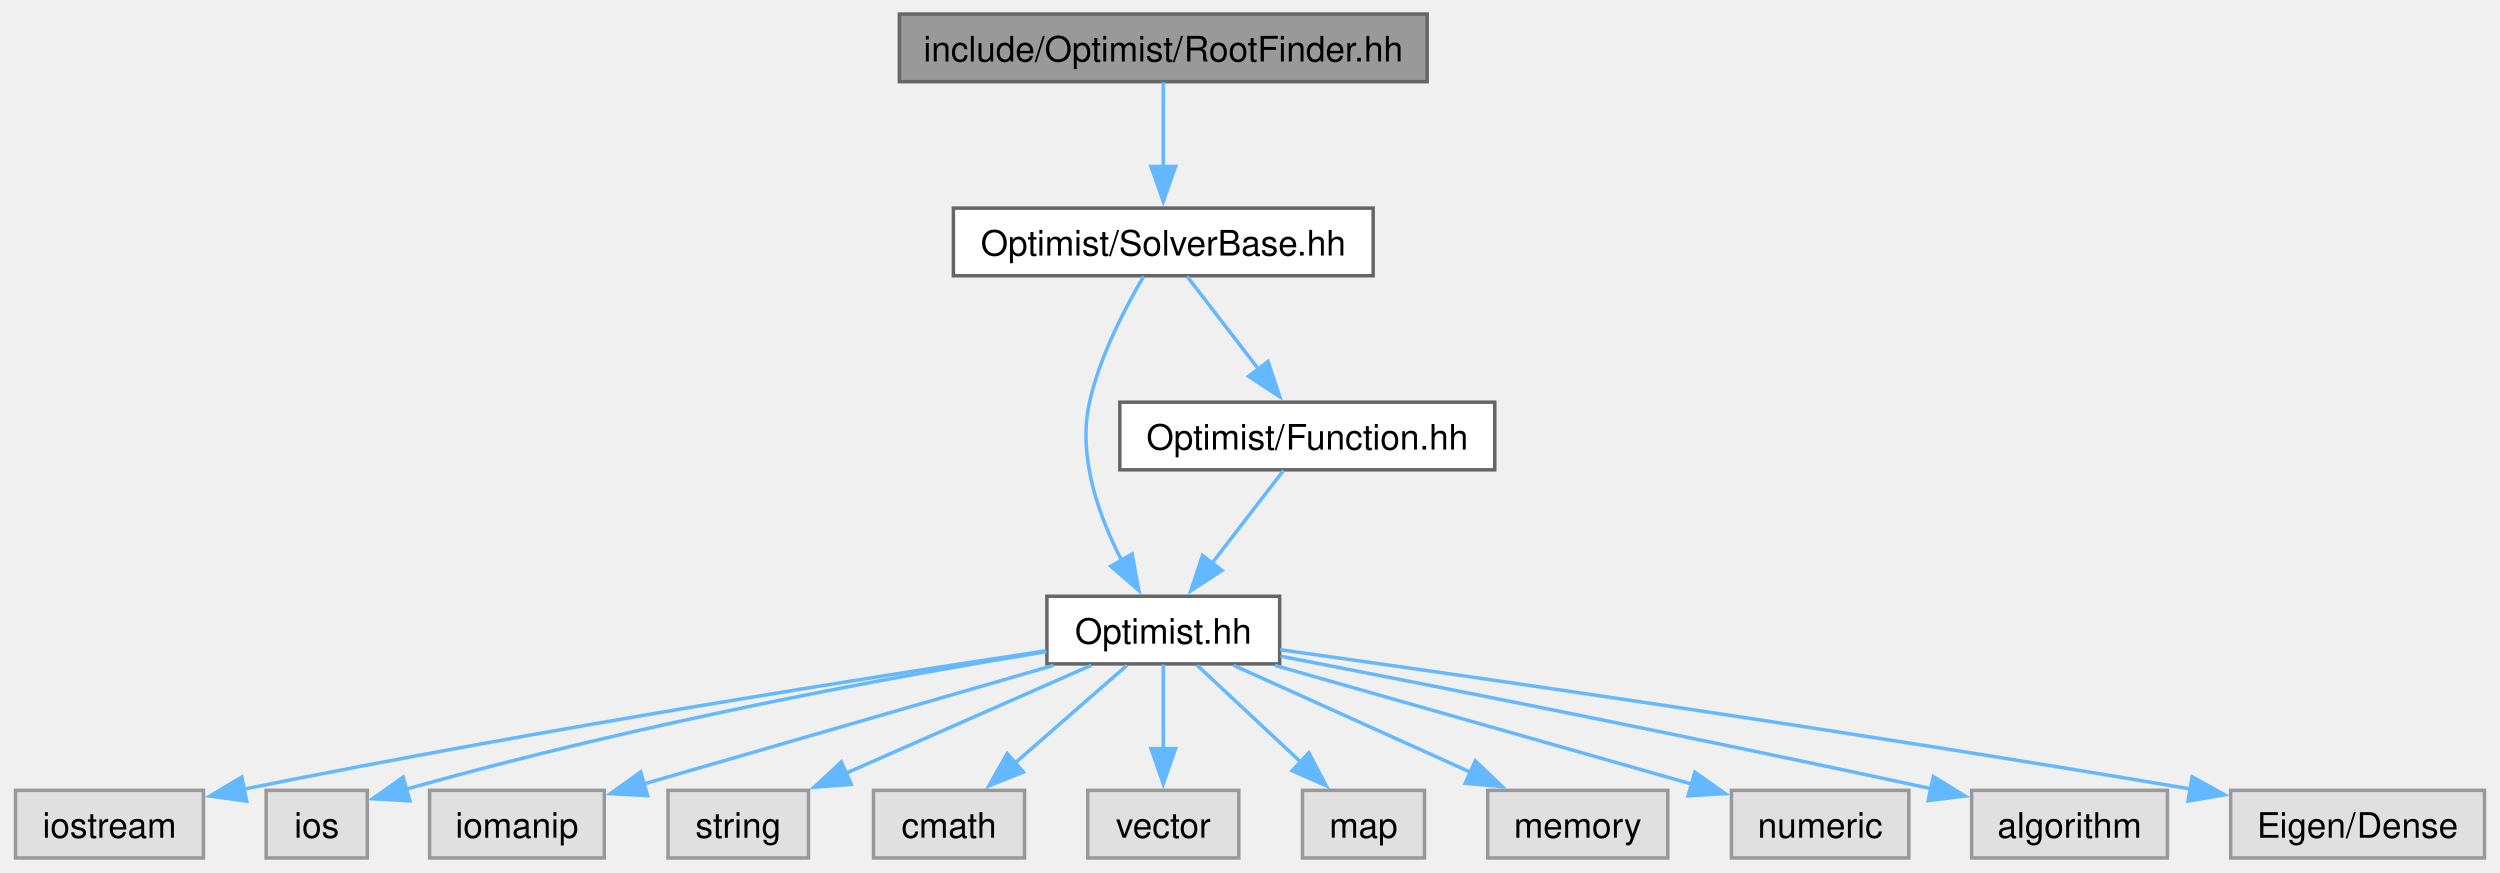
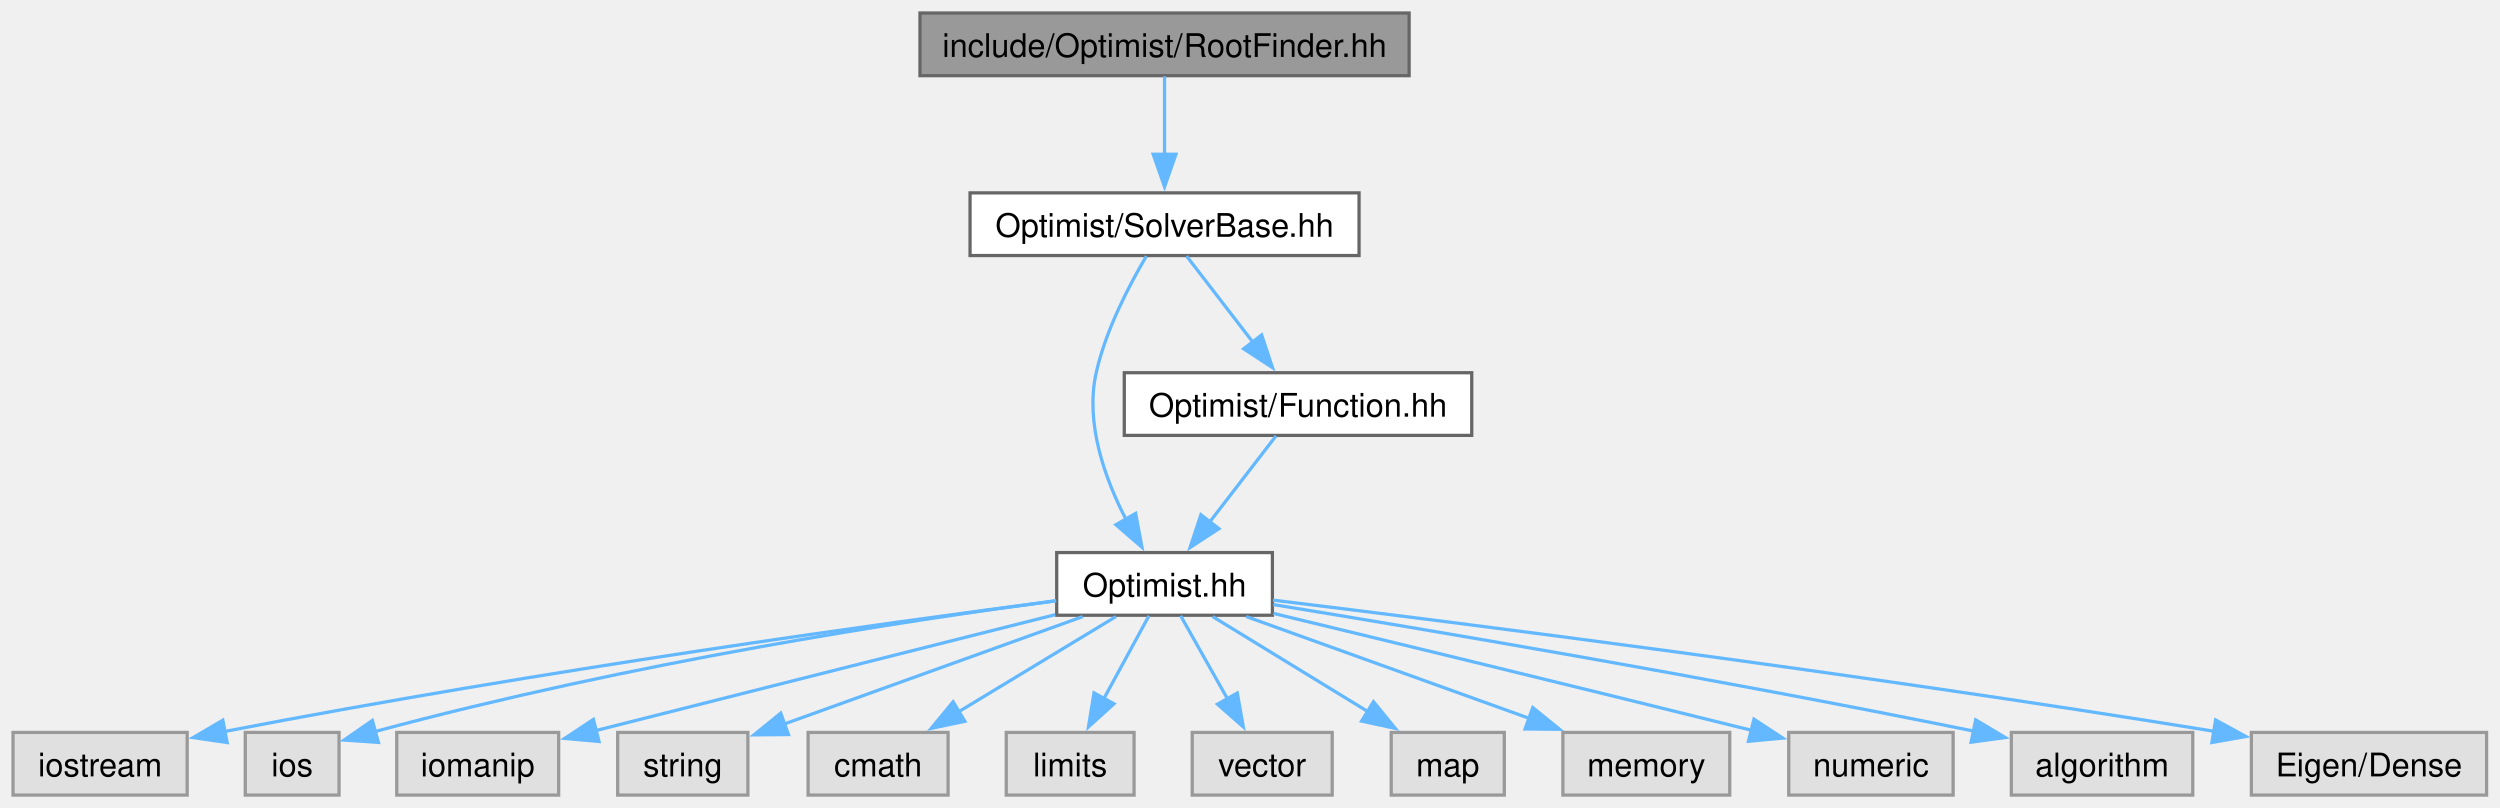
- <svg xmlns="http://www.w3.org/2000/svg" xmlns:xlink="http://www.w3.org/1999/xlink" width="711pt" height="248pt" viewBox="0.00 0.00 710.88 248.25">
+ <svg xmlns="http://www.w3.org/2000/svg" xmlns:xlink="http://www.w3.org/1999/xlink" width="768pt" height="248pt" viewBox="0.00 0.00 768.00 248.00">
  <g id="graph0" class="graph" transform="scale(1 1) rotate(0) translate(4 244.25)">
    <g id="Node000001" class="node">
      <g id="a_Node000001">
        <a xlink:title=" ">
-           <polygon fill="#999999" stroke="#666666" points="401.88,-240.25 251.62,-240.25 251.62,-221 401.88,-221 401.88,-240.25" />
-           <text text-anchor="middle" x="326.75" y="-226.75" font-family="Helvetica,sans-Serif" font-size="10.00">include/Optimist/RootFinder.hh</text>
+           <polygon fill="#999999" stroke="#666666" points="428.88,-240.25 278.62,-240.25 278.62,-221 428.88,-221 428.88,-240.25" />
+           <text xml:space="preserve" text-anchor="middle" x="353.75" y="-226.75" font-family="Helvetica,sans-Serif" font-size="10.00">include/Optimist/RootFinder.hh</text>
        </a>
      </g>
    </g>
    <g id="Node000002" class="node">
      <g id="a_Node000002">
        <a xlink:href="_solver_base_8hh.html" target="_top" xlink:title=" ">
-           <polygon fill="white" stroke="#666666" points="386.5,-185 267,-185 267,-165.75 386.5,-165.75 386.5,-185" />
-           <text text-anchor="middle" x="326.75" y="-171.5" font-family="Helvetica,sans-Serif" font-size="10.00">Optimist/SolverBase.hh</text>
+           <polygon fill="white" stroke="#666666" points="413.5,-185 294,-185 294,-165.75 413.5,-165.75 413.5,-185" />
+           <text xml:space="preserve" text-anchor="middle" x="353.75" y="-171.5" font-family="Helvetica,sans-Serif" font-size="10.00">Optimist/SolverBase.hh</text>
        </a>
      </g>
    </g>
    <g id="edge1_Node000001_Node000002" class="edge">
      <g id="a_edge1_Node000001_Node000002">
        <a xlink:title=" ">
-           <path fill="none" stroke="#63b8ff" d="M326.75,-220.83C326.75,-214.32 326.75,-205.17 326.75,-196.87" />
-           <polygon fill="#63b8ff" stroke="#63b8ff" points="330.25,-196.87 326.75,-186.87 323.25,-196.87 330.25,-196.87" />
+           <path fill="none" stroke="#63b8ff" d="M353.75,-220.83C353.75,-214.32 353.75,-205.17 353.75,-196.87" />
+           <polygon fill="#63b8ff" stroke="#63b8ff" points="357.25,-196.87 353.75,-186.87 350.25,-196.87 357.25,-196.87" />
        </a>
      </g>
    </g>
    <g id="Node000003" class="node">
      <g id="a_Node000003">
        <a xlink:href="_optimist_8hh.html" target="_top" xlink:title=" ">
-           <polygon fill="white" stroke="#666666" points="359.88,-74.5 293.62,-74.5 293.62,-55.25 359.88,-55.25 359.88,-74.5" />
-           <text text-anchor="middle" x="326.75" y="-61" font-family="Helvetica,sans-Serif" font-size="10.00">Optimist.hh</text>
+           <polygon fill="white" stroke="#666666" points="386.88,-74.5 320.62,-74.5 320.62,-55.25 386.88,-55.25 386.88,-74.5" />
+           <text xml:space="preserve" text-anchor="middle" x="353.75" y="-61" font-family="Helvetica,sans-Serif" font-size="10.00">Optimist.hh</text>
        </a>
      </g>
    </g>
    <g id="edge2_Node000002_Node000003" class="edge">
      <g id="a_edge2_Node000002_Node000003">
        <a xlink:title=" ">
-           <path fill="none" stroke="#63b8ff" d="M321.17,-165.57C316.01,-156.86 308.7,-142.95 305.75,-129.75 302.28,-114.24 308.44,-97.17 314.97,-84.57" />
-           <polygon fill="#63b8ff" stroke="#63b8ff" points="317.87,-86.54 319.81,-76.13 311.8,-83.06 317.87,-86.54" />
+           <path fill="none" stroke="#63b8ff" d="M348.17,-165.57C343.01,-156.86 335.7,-142.95 332.75,-129.75 329.28,-114.24 335.44,-97.17 341.97,-84.57" />
+           <polygon fill="#63b8ff" stroke="#63b8ff" points="344.87,-86.54 346.81,-76.13 338.8,-83.06 344.87,-86.54" />
+         </a>
+       </g>
+     </g>
+     <g id="Node000016" class="node">
+       <g id="a_Node000016">
+         <a xlink:href="_function_8hh.html" target="_top" xlink:title=" ">
+           <polygon fill="white" stroke="#666666" points="448.12,-129.75 341.38,-129.75 341.38,-110.5 448.12,-110.5 448.12,-129.75" />
+           <text xml:space="preserve" text-anchor="middle" x="394.75" y="-116.25" font-family="Helvetica,sans-Serif" font-size="10.00">Optimist/Function.hh</text>
+         </a>
+       </g>
+     </g>
+     <g id="edge15_Node000002_Node000016" class="edge">
+       <g id="a_edge15_Node000002_Node000016">
+         <a xlink:title=" ">
+           <path fill="none" stroke="#63b8ff" d="M360.52,-165.58C366.07,-158.38 374.09,-147.96 380.98,-139.01" />
+           <polygon fill="#63b8ff" stroke="#63b8ff" points="383.58,-141.37 386.91,-131.31 378.04,-137.1 383.58,-141.37" />
+         </a>
+       </g>
+     </g>
+     <g id="Node000004" class="node">
+       <g id="a_Node000004">
+         <a xlink:title=" ">
+           <polygon fill="#e0e0e0" stroke="#999999" points="53.5,-19.25 0,-19.25 0,0 53.5,0 53.5,-19.25" />
+           <text xml:space="preserve" text-anchor="middle" x="26.75" y="-5.75" font-family="Helvetica,sans-Serif" font-size="10.00">iostream</text>
+         </a>
+       </g>
+     </g>
+     <g id="edge3_Node000003_Node000004" class="edge">
+       <g id="a_edge3_Node000003_Node000004">
+         <a xlink:title=" ">
+           <path fill="none" stroke="#63b8ff" d="M320.43,-59.68C268.15,-52.9 163.46,-38.54 64.88,-19.52" />
+           <polygon fill="#63b8ff" stroke="#63b8ff" points="65.79,-16.14 55.31,-17.66 64.45,-23.01 65.79,-16.14" />
+         </a>
+       </g>
+     </g>
+     <g id="Node000005" class="node">
+       <g id="a_Node000005">
+         <a xlink:title=" ">
+           <polygon fill="#e0e0e0" stroke="#999999" points="100.15,-19.25 71.35,-19.25 71.35,0 100.15,0 100.15,-19.25" />
+           <text xml:space="preserve" text-anchor="middle" x="85.75" y="-5.75" font-family="Helvetica,sans-Serif" font-size="10.00">ios</text>
+         </a>
+       </g>
+     </g>
+     <g id="edge4_Node000003_Node000005" class="edge">
+       <g id="a_edge4_Node000003_Node000005">
+         <a xlink:title=" ">
+           <path fill="none" stroke="#63b8ff" d="M320.44,-59.73C274.95,-53.66 190.77,-40.95 110.94,-19.45" />
+           <polygon fill="#63b8ff" stroke="#63b8ff" points="112.25,-16.18 101.68,-16.9 110.39,-22.93 112.25,-16.18" />
+         </a>
+       </g>
+     </g>
+     <g id="Node000006" class="node">
+       <g id="a_Node000006">
+         <a xlink:title=" ">
+           <polygon fill="#e0e0e0" stroke="#999999" points="167.62,-19.25 117.88,-19.25 117.88,0 167.62,0 167.62,-19.25" />
+           <text xml:space="preserve" text-anchor="middle" x="142.75" y="-5.75" font-family="Helvetica,sans-Serif" font-size="10.00">iomanip</text>
+         </a>
+       </g>
+     </g>
+     <g id="edge5_Node000003_Node000006" class="edge">
+       <g id="a_edge5_Node000003_Node000006">
+         <a xlink:title=" ">
+           <path fill="none" stroke="#63b8ff" d="M320.14,-55.42C286.76,-47.01 233.82,-33.68 178.99,-19.81" />
+           <polygon fill="#63b8ff" stroke="#63b8ff" points="180.02,-16.46 169.47,-17.41 178.3,-23.25 180.02,-16.46" />
+         </a>
+       </g>
+     </g>
+     <g id="Node000007" class="node">
+       <g id="a_Node000007">
+         <a xlink:title=" ">
+           <polygon fill="#e0e0e0" stroke="#999999" points="225.75,-19.25 185.75,-19.25 185.75,0 225.75,0 225.75,-19.25" />
+           <text xml:space="preserve" text-anchor="middle" x="205.75" y="-5.75" font-family="Helvetica,sans-Serif" font-size="10.00">string</text>
+         </a>
+       </g>
+     </g>
+     <g id="edge6_Node000003_Node000007" class="edge">
+       <g id="a_edge6_Node000003_Node000007">
+         <a xlink:title=" ">
+           <path fill="none" stroke="#63b8ff" d="M328.64,-54.84C303.27,-45.71 264.03,-31.59 236.74,-21.77" />
+           <polygon fill="#63b8ff" stroke="#63b8ff" points="238.22,-18.59 227.63,-18.5 235.85,-25.18 238.22,-18.59" />
+         </a>
+       </g>
+     </g>
+     <g id="Node000008" class="node">
+       <g id="a_Node000008">
+         <a xlink:title=" ">
+           <polygon fill="#e0e0e0" stroke="#999999" points="287.25,-19.25 244.25,-19.25 244.25,0 287.25,0 287.25,-19.25" />
+           <text xml:space="preserve" text-anchor="middle" x="265.75" y="-5.75" font-family="Helvetica,sans-Serif" font-size="10.00">cmath</text>
+         </a>
+       </g>
+     </g>
+     <g id="edge7_Node000003_Node000008" class="edge">
+       <g id="a_edge7_Node000003_Node000008">
+         <a xlink:title=" ">
+           <path fill="none" stroke="#63b8ff" d="M338.82,-54.84C325.55,-46.81 305.88,-34.91 290.3,-25.48" />
+           <polygon fill="#63b8ff" stroke="#63b8ff" points="292.41,-22.67 282.05,-20.49 288.79,-28.66 292.41,-22.67" />
+         </a>
+       </g>
+     </g>
+     <g id="Node000009" class="node">
+       <g id="a_Node000009">
+         <a xlink:title=" ">
+           <polygon fill="#e0e0e0" stroke="#999999" points="344.38,-19.25 305.12,-19.25 305.12,0 344.38,0 344.38,-19.25" />
+           <text xml:space="preserve" text-anchor="middle" x="324.75" y="-5.75" font-family="Helvetica,sans-Serif" font-size="10.00">limits</text>
+         </a>
+       </g>
+     </g>
+     <g id="edge8_Node000003_Node000009" class="edge">
+       <g id="a_edge8_Node000003_Node000009">
+         <a xlink:title=" ">
+           <path fill="none" stroke="#63b8ff" d="M348.96,-55.08C345.21,-48.19 339.84,-38.34 335.12,-29.66" />
+           <polygon fill="#63b8ff" stroke="#63b8ff" points="338.22,-28.05 330.37,-20.94 332.08,-31.39 338.22,-28.05" />
+         </a>
+       </g>
+     </g>
+     <g id="Node000010" class="node">
+       <g id="a_Node000010">
+         <a xlink:title=" ">
+           <polygon fill="#e0e0e0" stroke="#999999" points="405.25,-19.25 362.25,-19.25 362.25,0 405.25,0 405.25,-19.25" />
+           <text xml:space="preserve" text-anchor="middle" x="383.75" y="-5.75" font-family="Helvetica,sans-Serif" font-size="10.00">vector</text>
+         </a>
+       </g>
+     </g>
+     <g id="edge9_Node000003_Node000010" class="edge">
+       <g id="a_edge9_Node000003_Node000010">
+         <a xlink:title=" ">
+           <path fill="none" stroke="#63b8ff" d="M358.7,-55.08C362.63,-48.11 368.26,-38.12 373.19,-29.37" />
+           <polygon fill="#63b8ff" stroke="#63b8ff" points="376.09,-31.36 377.95,-20.93 369.99,-27.92 376.09,-31.36" />
+         </a>
+       </g>
+     </g>
+     <g id="Node000011" class="node">
+       <g id="a_Node000011">
+         <a xlink:title=" ">
+           <polygon fill="#e0e0e0" stroke="#999999" points="458.12,-19.25 423.38,-19.25 423.38,0 458.12,0 458.12,-19.25" />
+           <text xml:space="preserve" text-anchor="middle" x="440.75" y="-5.75" font-family="Helvetica,sans-Serif" font-size="10.00">map</text>
+         </a>
+       </g>
+     </g>
+     <g id="edge10_Node000003_Node000011" class="edge">
+       <g id="a_edge10_Node000003_Node000011">
+         <a xlink:title=" ">
+           <path fill="none" stroke="#63b8ff" d="M368.51,-54.84C381.63,-46.81 401.07,-34.91 416.48,-25.48" />
+           <polygon fill="#63b8ff" stroke="#63b8ff" points="417.93,-28.7 424.63,-20.49 414.27,-22.73 417.93,-28.7" />
+         </a>
+       </g>
+     </g>
+     <g id="Node000012" class="node">
+       <g id="a_Node000012">
+         <a xlink:title=" ">
+           <polygon fill="#e0e0e0" stroke="#999999" points="527.38,-19.25 476.12,-19.25 476.12,0 527.38,0 527.38,-19.25" />
+           <text xml:space="preserve" text-anchor="middle" x="501.75" y="-5.75" font-family="Helvetica,sans-Serif" font-size="10.00">memory</text>
+         </a>
+       </g>
+     </g>
+     <g id="edge11_Node000003_Node000012" class="edge">
+       <g id="a_edge11_Node000003_Node000012">
+         <a xlink:title=" ">
+           <path fill="none" stroke="#63b8ff" d="M378.86,-54.84C402.78,-46.24 439.03,-33.19 465.97,-23.5" />
+           <polygon fill="#63b8ff" stroke="#63b8ff" points="466.87,-26.89 475.1,-20.21 464.5,-20.31 466.87,-26.89" />
+         </a>
+       </g>
+     </g>
+     <g id="Node000013" class="node">
+       <g id="a_Node000013">
+         <a xlink:title=" ">
+           <polygon fill="#e0e0e0" stroke="#999999" points="596,-19.25 545.5,-19.25 545.5,0 596,0 596,-19.25" />
+           <text xml:space="preserve" text-anchor="middle" x="570.75" y="-5.75" font-family="Helvetica,sans-Serif" font-size="10.00">numeric</text>
+         </a>
+       </g>
+     </g>
+     <g id="edge12_Node000003_Node000013" class="edge">
+       <g id="a_edge12_Node000003_Node000013">
+         <a xlink:title=" ">
+           <path fill="none" stroke="#63b8ff" d="M387.17,-55.82C421.65,-47.5 477.29,-34 534.14,-19.88" />
+           <polygon fill="#63b8ff" stroke="#63b8ff" points="534.81,-23.32 543.67,-17.51 533.12,-16.53 534.81,-23.32" />
+         </a>
+       </g>
+     </g>
+     <g id="Node000014" class="node">
+       <g id="a_Node000014">
+         <a xlink:title=" ">
+           <polygon fill="#e0e0e0" stroke="#999999" points="669.62,-19.25 613.88,-19.25 613.88,0 669.62,0 669.62,-19.25" />
+           <text xml:space="preserve" text-anchor="middle" x="641.75" y="-5.75" font-family="Helvetica,sans-Serif" font-size="10.00">algorithm</text>
+         </a>
+       </g>
+     </g>
+     <g id="edge13_Node000003_Node000014" class="edge">
+       <g id="a_edge13_Node000003_Node000014">
+         <a xlink:title=" ">
+           <path fill="none" stroke="#63b8ff" d="M387.15,-58.52C433.28,-50.99 519.34,-36.5 602.34,-19.65" />
+           <polygon fill="#63b8ff" stroke="#63b8ff" points="602.92,-23.11 612.02,-17.68 601.52,-16.25 602.92,-23.11" />
        </a>
      </g>
    </g>
    <g id="Node000015" class="node">
      <g id="a_Node000015">
-         <a xlink:href="_function_8hh.html" target="_top" xlink:title=" ">
-           <polygon fill="white" stroke="#666666" points="421.12,-129.75 314.38,-129.75 314.38,-110.5 421.12,-110.5 421.12,-129.75" />
-           <text text-anchor="middle" x="367.75" y="-116.25" font-family="Helvetica,sans-Serif" font-size="10.00">Optimist/Function.hh</text>
-         </a>
-       </g>
-     </g>
-     <g id="edge14_Node000002_Node000015" class="edge">
-       <g id="a_edge14_Node000002_Node000015">
-         <a xlink:title=" ">
-           <path fill="none" stroke="#63b8ff" d="M333.52,-165.58C339.07,-158.38 347.09,-147.96 353.98,-139.01" />
-           <polygon fill="#63b8ff" stroke="#63b8ff" points="356.58,-141.37 359.91,-131.31 351.04,-137.1 356.58,-141.37" />
-         </a>
-       </g>
-     </g>
-     <g id="Node000004" class="node">
-       <g id="a_Node000004">
-         <a xlink:title=" ">
-           <polygon fill="#e0e0e0" stroke="#999999" points="53.5,-19.25 0,-19.25 0,0 53.5,0 53.5,-19.25" />
-           <text text-anchor="middle" x="26.75" y="-5.75" font-family="Helvetica,sans-Serif" font-size="10.00">iostream</text>
-         </a>
-       </g>
-     </g>
-     <g id="edge3_Node000003_Node000004" class="edge">
-       <g id="a_edge3_Node000003_Node000004">
-         <a xlink:title=" ">
-           <path fill="none" stroke="#63b8ff" d="M293.28,-58.96C245.09,-51.72 153.13,-37.32 65.1,-19.61" />
-           <polygon fill="#63b8ff" stroke="#63b8ff" points="65.81,-16.18 55.32,-17.62 64.42,-23.04 65.81,-16.18" />
-         </a>
-       </g>
-     </g>
-     <g id="Node000005" class="node">
-       <g id="a_Node000005">
-         <a xlink:title=" ">
-           <polygon fill="#e0e0e0" stroke="#999999" points="100.15,-19.25 71.35,-19.25 71.35,0 100.15,0 100.15,-19.25" />
-           <text text-anchor="middle" x="85.75" y="-5.75" font-family="Helvetica,sans-Serif" font-size="10.00">ios</text>
-         </a>
-       </g>
-     </g>
-     <g id="edge4_Node000003_Node000005" class="edge">
-       <g id="a_edge4_Node000003_Node000005">
-         <a xlink:title=" ">
-           <path fill="none" stroke="#63b8ff" d="M293.49,-58.74C252.5,-52.04 180.62,-39.14 110.94,-19.52" />
-           <polygon fill="#63b8ff" stroke="#63b8ff" points="112.27,-16.26 101.69,-16.87 110.34,-22.99 112.27,-16.26" />
-         </a>
-       </g>
-     </g>
-     <g id="Node000006" class="node">
-       <g id="a_Node000006">
-         <a xlink:title=" ">
-           <polygon fill="#e0e0e0" stroke="#999999" points="167.62,-19.25 117.88,-19.25 117.88,0 167.62,0 167.62,-19.25" />
-           <text text-anchor="middle" x="142.75" y="-5.75" font-family="Helvetica,sans-Serif" font-size="10.00">iomanip</text>
-         </a>
-       </g>
-     </g>
-     <g id="edge5_Node000003_Node000006" class="edge">
-       <g id="a_edge5_Node000003_Node000006">
-         <a xlink:title=" ">
-           <path fill="none" stroke="#63b8ff" d="M295.54,-54.84C263.2,-45.48 212.74,-30.88 178.74,-21.04" />
-           <polygon fill="#63b8ff" stroke="#63b8ff" points="179.93,-17.74 169.35,-18.32 177.98,-24.47 179.93,-17.74" />
-         </a>
-       </g>
-     </g>
-     <g id="Node000007" class="node">
-       <g id="a_Node000007">
-         <a xlink:title=" ">
-           <polygon fill="#e0e0e0" stroke="#999999" points="225.75,-19.25 185.75,-19.25 185.75,0 225.75,0 225.75,-19.25" />
-           <text text-anchor="middle" x="205.75" y="-5.75" font-family="Helvetica,sans-Serif" font-size="10.00">string</text>
-         </a>
-       </g>
-     </g>
-     <g id="edge6_Node000003_Node000007" class="edge">
-       <g id="a_edge6_Node000003_Node000007">
-         <a xlink:title=" ">
-           <path fill="none" stroke="#63b8ff" d="M306.22,-54.84C287.07,-46.41 258.25,-33.73 236.38,-24.11" />
-           <polygon fill="#63b8ff" stroke="#63b8ff" points="237.92,-20.96 227.36,-20.13 235.1,-27.37 237.92,-20.96" />
-         </a>
-       </g>
-     </g>
-     <g id="Node000008" class="node">
-       <g id="a_Node000008">
-         <a xlink:title=" ">
-           <polygon fill="#e0e0e0" stroke="#999999" points="287.25,-19.25 244.25,-19.25 244.25,0 287.25,0 287.25,-19.25" />
-           <text text-anchor="middle" x="265.75" y="-5.75" font-family="Helvetica,sans-Serif" font-size="10.00">cmath</text>
-         </a>
-       </g>
-     </g>
-     <g id="edge7_Node000003_Node000008" class="edge">
-       <g id="a_edge7_Node000003_Node000008">
-         <a xlink:title=" ">
-           <path fill="none" stroke="#63b8ff" d="M316.4,-54.84C307.67,-47.22 294.96,-36.12 284.45,-26.95" />
-           <polygon fill="#63b8ff" stroke="#63b8ff" points="286.92,-24.46 277.09,-20.52 282.32,-29.73 286.92,-24.46" />
-         </a>
-       </g>
-     </g>
-     <g id="Node000009" class="node">
-       <g id="a_Node000009">
-         <a xlink:title=" ">
-           <polygon fill="#e0e0e0" stroke="#999999" points="348.25,-19.25 305.25,-19.25 305.25,0 348.25,0 348.25,-19.25" />
-           <text text-anchor="middle" x="326.75" y="-5.75" font-family="Helvetica,sans-Serif" font-size="10.00">vector</text>
-         </a>
-       </g>
-     </g>
-     <g id="edge8_Node000003_Node000009" class="edge">
-       <g id="a_edge8_Node000003_Node000009">
-         <a xlink:title=" ">
-           <path fill="none" stroke="#63b8ff" d="M326.75,-55.08C326.75,-48.57 326.75,-39.42 326.75,-31.12" />
-           <polygon fill="#63b8ff" stroke="#63b8ff" points="330.25,-31.12 326.75,-21.12 323.25,-31.12 330.25,-31.12" />
-         </a>
-       </g>
-     </g>
-     <g id="Node000010" class="node">
-       <g id="a_Node000010">
-         <a xlink:title=" ">
-           <polygon fill="#e0e0e0" stroke="#999999" points="401.12,-19.25 366.38,-19.25 366.38,0 401.12,0 401.12,-19.25" />
-           <text text-anchor="middle" x="383.75" y="-5.75" font-family="Helvetica,sans-Serif" font-size="10.00">map</text>
-         </a>
-       </g>
-     </g>
-     <g id="edge9_Node000003_Node000010" class="edge">
-       <g id="a_edge9_Node000003_Node000010">
-         <a xlink:title=" ">
-           <path fill="none" stroke="#63b8ff" d="M336.42,-54.84C344.49,-47.3 356.22,-36.35 365.97,-27.23" />
-           <polygon fill="#63b8ff" stroke="#63b8ff" points="368.2,-29.94 373.12,-20.56 363.42,-24.83 368.2,-29.94" />
-         </a>
-       </g>
-     </g>
-     <g id="Node000011" class="node">
-       <g id="a_Node000011">
-         <a xlink:title=" ">
-           <polygon fill="#e0e0e0" stroke="#999999" points="470.38,-19.25 419.12,-19.25 419.12,0 470.38,0 470.38,-19.25" />
-           <text text-anchor="middle" x="444.75" y="-5.75" font-family="Helvetica,sans-Serif" font-size="10.00">memory</text>
-         </a>
-       </g>
-     </g>
-     <g id="edge10_Node000003_Node000011" class="edge">
-       <g id="a_edge10_Node000003_Node000011">
-         <a xlink:title=" ">
-           <path fill="none" stroke="#63b8ff" d="M346.77,-54.84C365.24,-46.5 392.96,-34 414.2,-24.41" />
-           <polygon fill="#63b8ff" stroke="#63b8ff" points="415.58,-27.63 423.26,-20.33 412.7,-21.25 415.58,-27.63" />
-         </a>
-       </g>
-     </g>
-     <g id="Node000012" class="node">
-       <g id="a_Node000012">
-         <a xlink:title=" ">
-           <polygon fill="#e0e0e0" stroke="#999999" points="539,-19.25 488.5,-19.25 488.5,0 539,0 539,-19.25" />
-           <text text-anchor="middle" x="513.75" y="-5.75" font-family="Helvetica,sans-Serif" font-size="10.00">numeric</text>
-         </a>
-       </g>
-     </g>
-     <g id="edge11_Node000003_Node000012" class="edge">
-       <g id="a_edge11_Node000003_Node000012">
-         <a xlink:title=" ">
-           <path fill="none" stroke="#63b8ff" d="M358.47,-54.84C391.33,-45.48 442.62,-30.88 477.17,-21.04" />
-           <polygon fill="#63b8ff" stroke="#63b8ff" points="478.08,-24.42 486.74,-18.32 476.16,-17.69 478.08,-24.42" />
-         </a>
-       </g>
-     </g>
-     <g id="Node000013" class="node">
-       <g id="a_Node000013">
-         <a xlink:title=" ">
-           <polygon fill="#e0e0e0" stroke="#999999" points="612.62,-19.25 556.88,-19.25 556.88,0 612.62,0 612.62,-19.25" />
-           <text text-anchor="middle" x="584.75" y="-5.75" font-family="Helvetica,sans-Serif" font-size="10.00">algorithm</text>
-         </a>
-       </g>
-     </g>
-     <g id="edge12_Node000003_Node000013" class="edge">
-       <g id="a_edge12_Node000003_Node000013">
-         <a xlink:title=" ">
-           <path fill="none" stroke="#63b8ff" d="M360.14,-57.45C401.35,-49.46 473.86,-35.17 545.47,-19.7" />
-           <polygon fill="#63b8ff" stroke="#63b8ff" points="545.98,-23.17 555.01,-17.63 544.49,-16.33 545.98,-23.17" />
-         </a>
-       </g>
-     </g>
-     <g id="Node000014" class="node">
-       <g id="a_Node000014">
-         <a xlink:title=" ">
-           <polygon fill="#e0e0e0" stroke="#999999" points="702.88,-19.25 630.62,-19.25 630.62,0 702.88,0 702.88,-19.25" />
-           <text text-anchor="middle" x="666.75" y="-5.75" font-family="Helvetica,sans-Serif" font-size="10.00">Eigen/Dense</text>
-         </a>
-       </g>
-     </g>
-     <g id="edge13_Node000003_Node000014" class="edge">
-       <g id="a_edge13_Node000003_Node000014">
-         <a xlink:title=" ">
-           <path fill="none" stroke="#63b8ff" d="M360,-59.28C412.72,-51.9 519,-36.64 619.19,-19.63" />
-           <polygon fill="#63b8ff" stroke="#63b8ff" points="619.66,-23.1 628.93,-17.97 618.48,-16.2 619.66,-23.1" />
-         </a>
-       </g>
-     </g>
-     <g id="edge15_Node000015_Node000003" class="edge">
-       <g id="a_edge15_Node000015_Node000003">
-         <a xlink:title=" ">
-           <path fill="none" stroke="#63b8ff" d="M360.98,-110.33C355.43,-103.13 347.41,-92.71 340.52,-83.76" />
-           <polygon fill="#63b8ff" stroke="#63b8ff" points="343.46,-81.85 334.59,-76.06 337.92,-86.12 343.46,-81.85" />
+         <a xlink:title=" ">
+           <polygon fill="#e0e0e0" stroke="#999999" points="759.88,-19.25 687.62,-19.25 687.62,0 759.88,0 759.88,-19.25" />
+           <text xml:space="preserve" text-anchor="middle" x="723.75" y="-5.75" font-family="Helvetica,sans-Serif" font-size="10.00">Eigen/Dense</text>
+         </a>
+       </g>
+     </g>
+     <g id="edge14_Node000003_Node000015" class="edge">
+       <g id="a_edge14_Node000003_Node000015">
+         <a xlink:title=" ">
+           <path fill="none" stroke="#63b8ff" d="M387.06,-59.89C444.11,-52.94 564.45,-37.73 676.29,-19.58" />
+           <polygon fill="#63b8ff" stroke="#63b8ff" points="676.63,-23.07 685.94,-18 675.5,-16.16 676.63,-23.07" />
+         </a>
+       </g>
+     </g>
+     <g id="edge16_Node000016_Node000003" class="edge">
+       <g id="a_edge16_Node000016_Node000003">
+         <a xlink:title=" ">
+           <path fill="none" stroke="#63b8ff" d="M387.98,-110.33C382.43,-103.13 374.41,-92.71 367.52,-83.76" />
+           <polygon fill="#63b8ff" stroke="#63b8ff" points="370.46,-81.85 361.59,-76.06 364.92,-86.12 370.46,-81.85" />
        </a>
      </g>
    </g>
  </g>
</svg>
